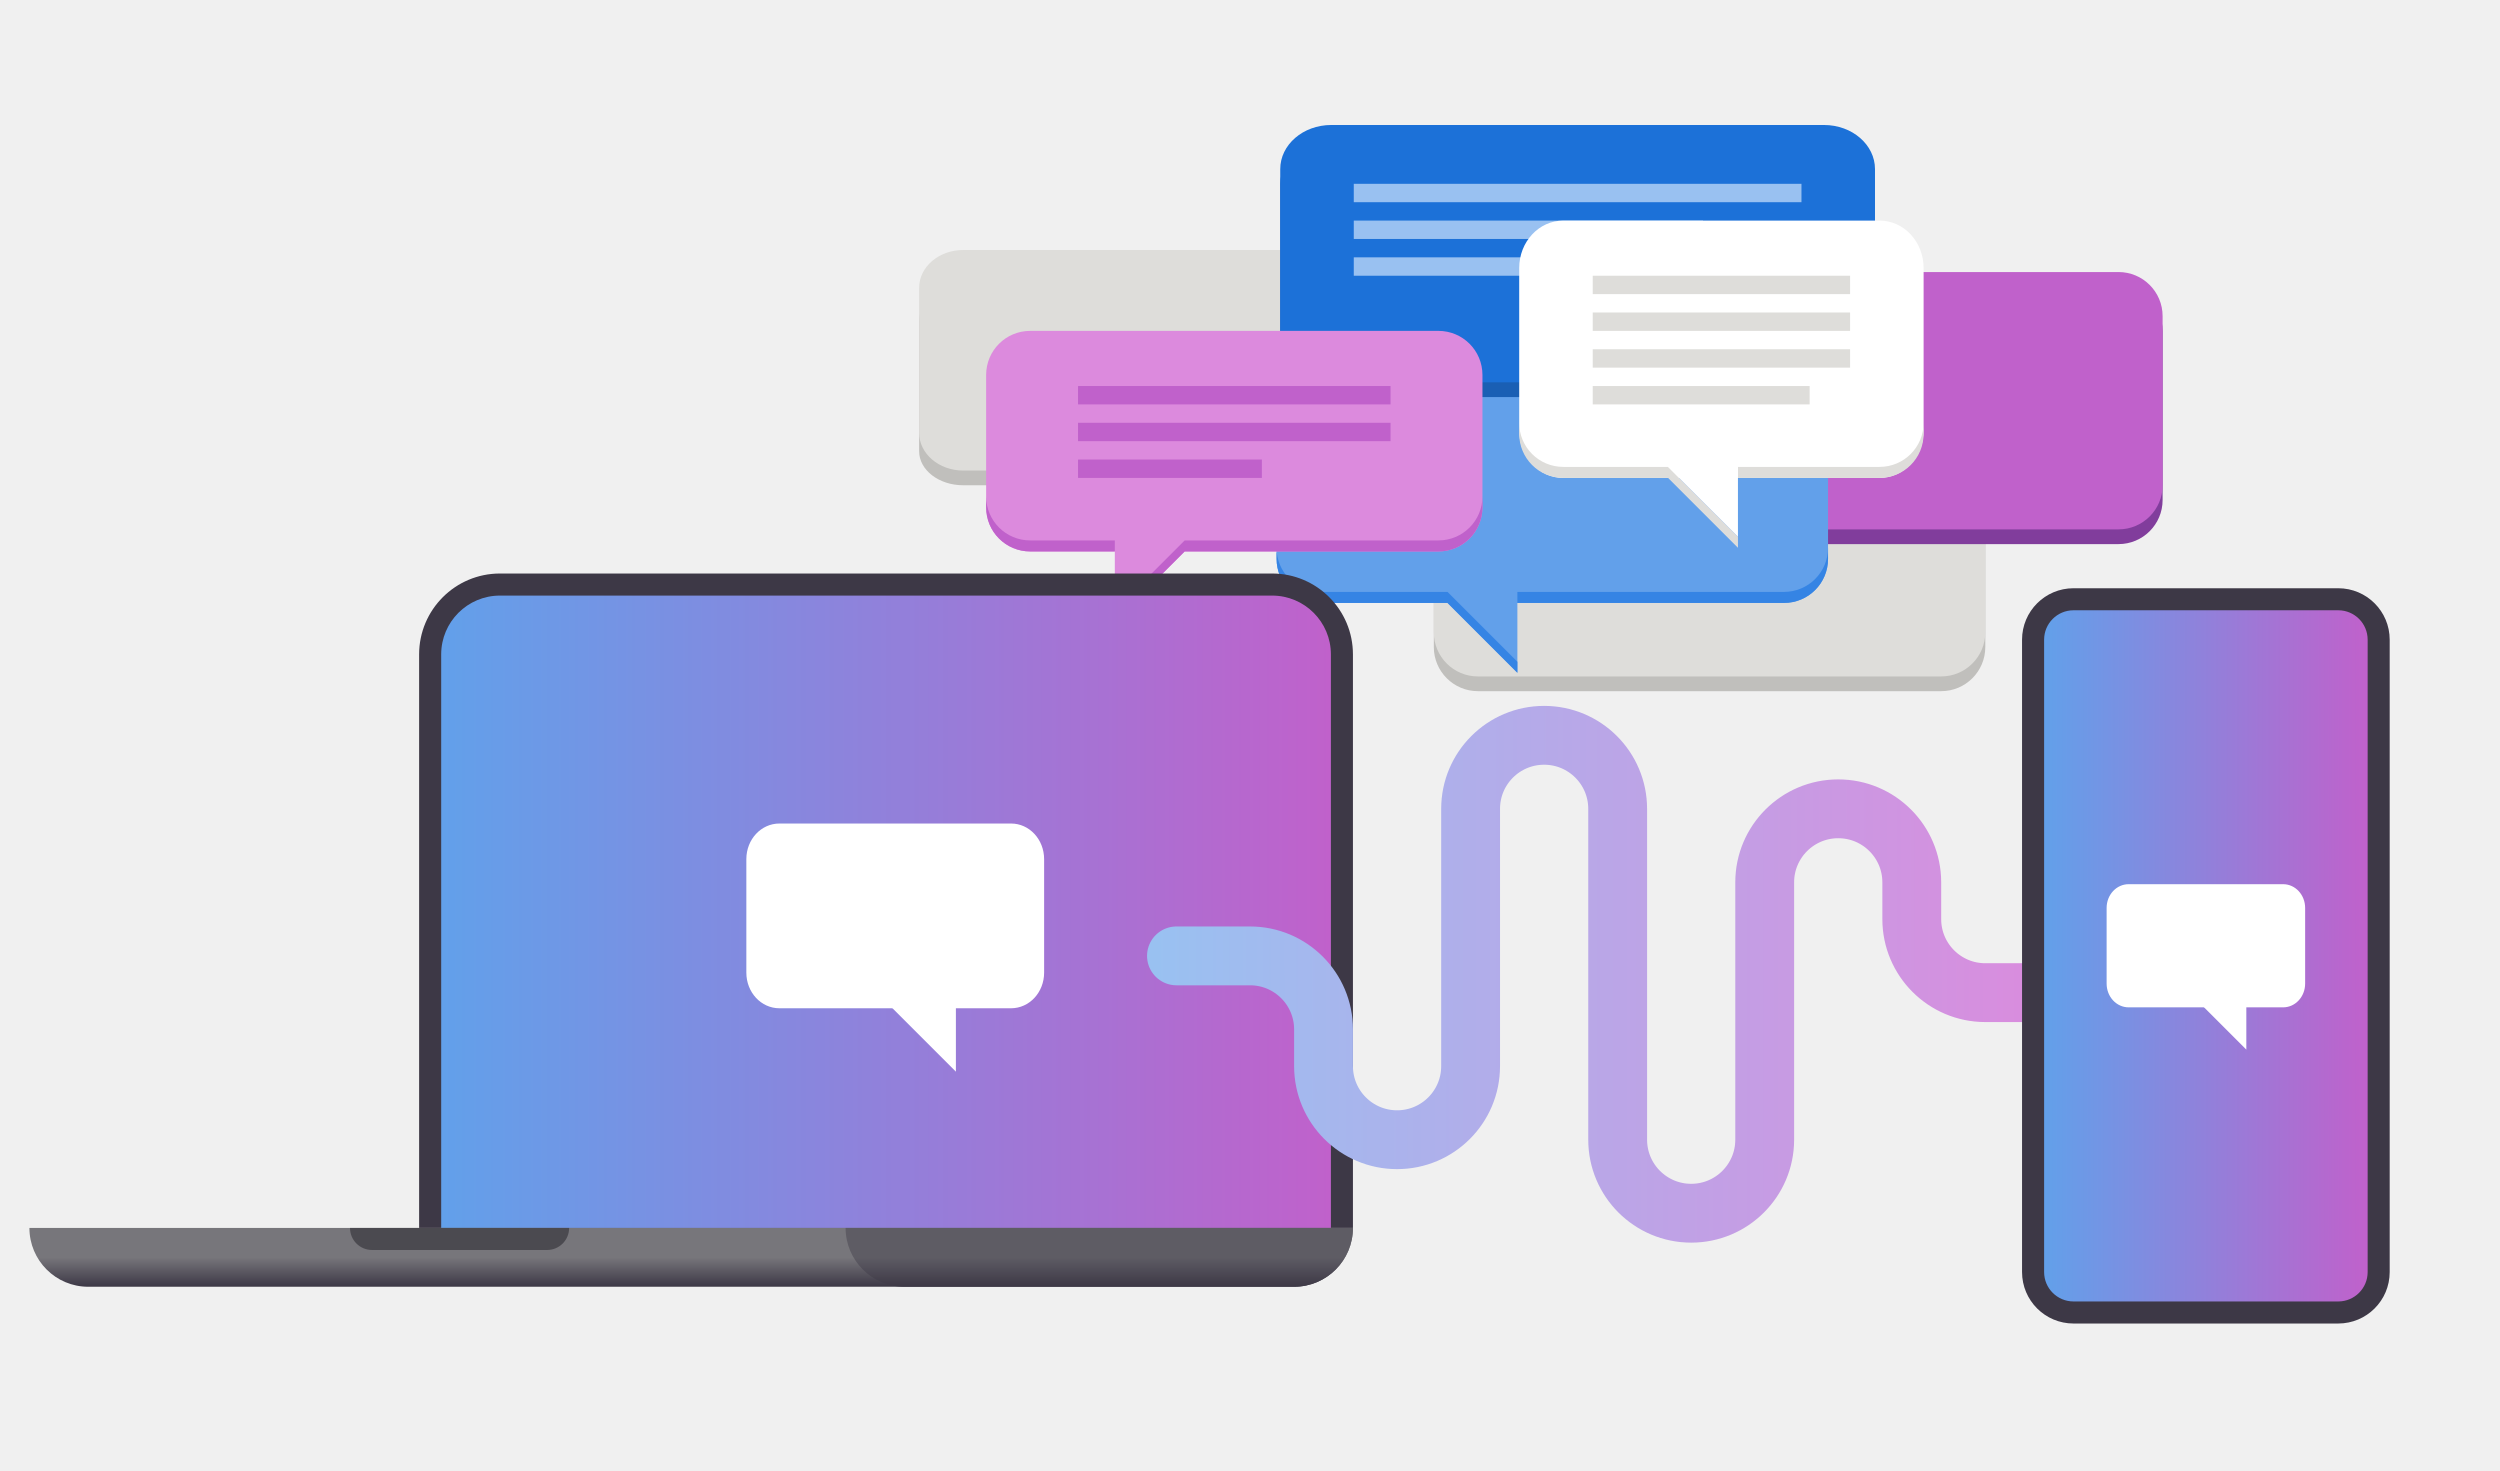
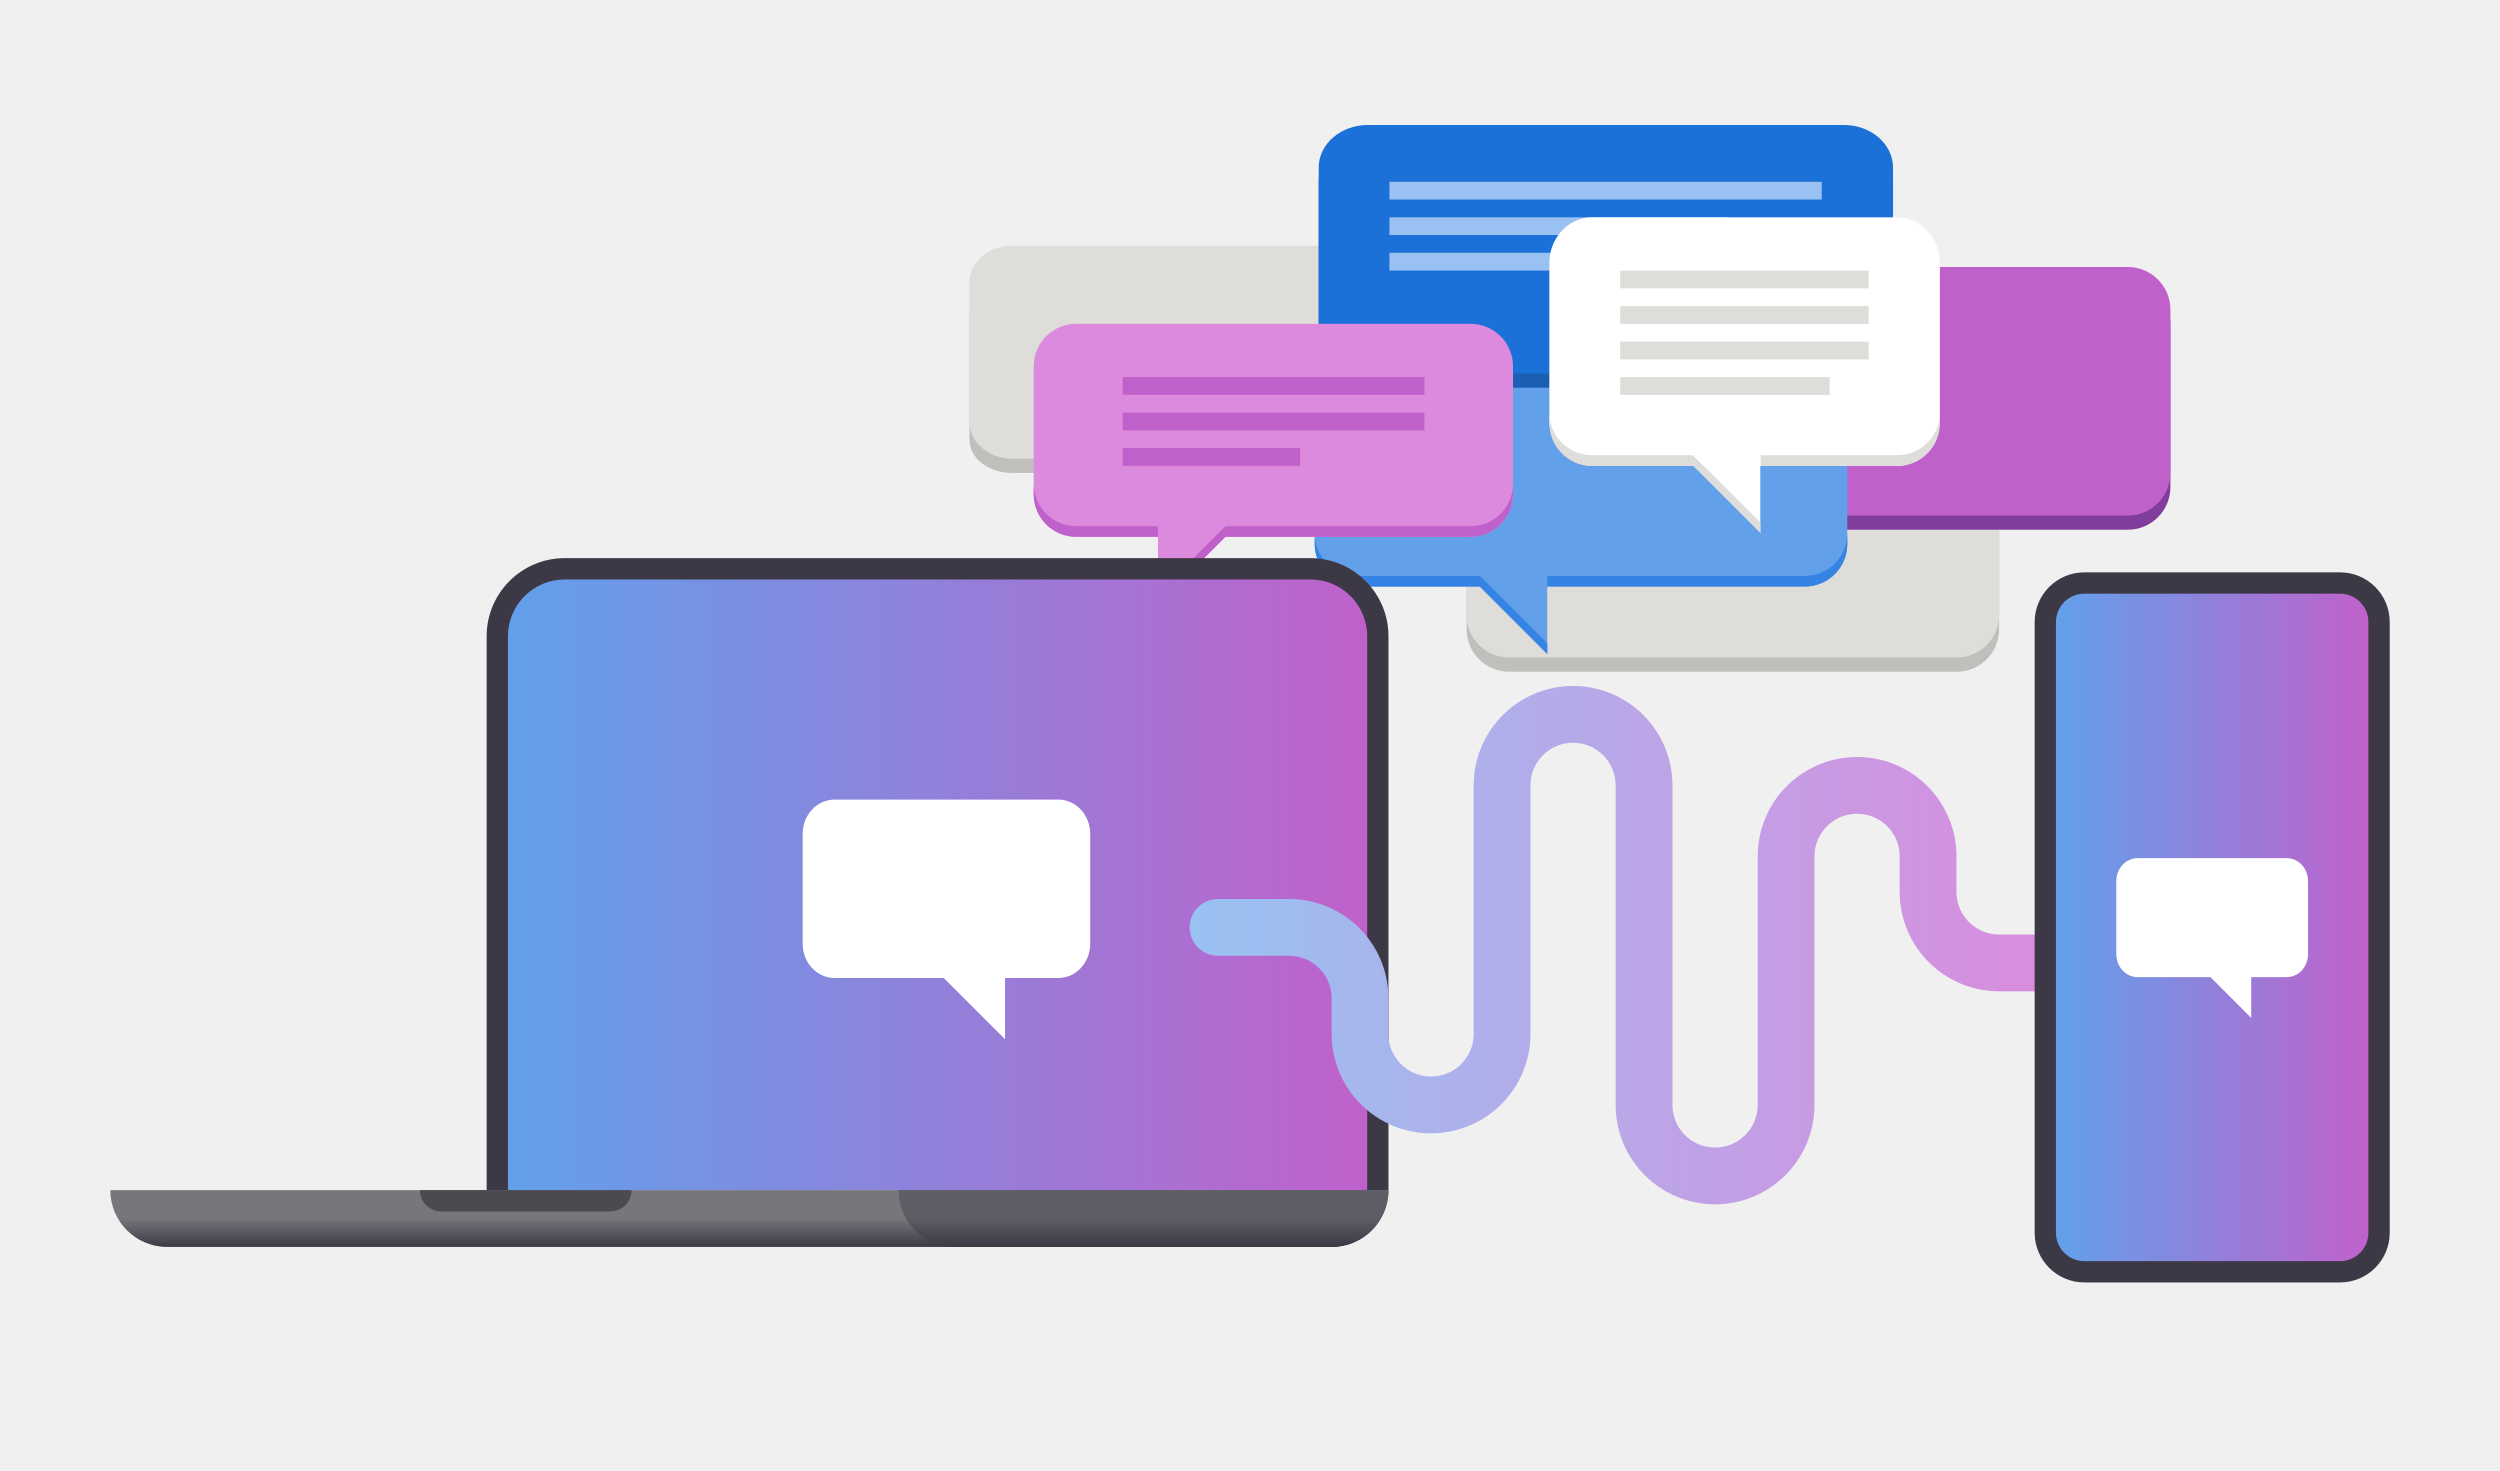
- <svg xmlns="http://www.w3.org/2000/svg" xmlns:xlink="http://www.w3.org/1999/xlink" width="340" height="200" viewBox="0 0 89.958 52.917" version="1.1" id="svg8662">
-   <defs id="defs8656">
-     <linearGradient id="linearGradient104655">
-       <stop style="stop-color:#3d3846;stop-opacity:1" offset="0" id="stop104651" />
-       <stop style="stop-color:#5e5c64;stop-opacity:1" offset="1" id="stop104653" />
+ <svg xmlns="http://www.w3.org/2000/svg" xmlns:xlink="http://www.w3.org/1999/xlink" width="340" height="200" version="1.1" viewBox="0 0 89.958 52.917">
+   <defs>
+     <linearGradient id="linearGradient82129">
+       <stop stop-color="#62a0ea" offset="0" />
+       <stop stop-color="#c061cb" offset="1" />
    </linearGradient>
-     <linearGradient id="linearGradient82129">
-       <stop style="stop-color:#62a0ea;stop-opacity:1;" offset="0" id="stop82125" />
-       <stop style="stop-color:#c061cb;stop-opacity:1" offset="1" id="stop82127" />
+     <linearGradient id="linearGradient39055" x1="34.925" x2="67.944" y1="35.057" y2="35.057" gradientTransform="matrix(.96573 0 0 .96573 9.3346 .15412)" gradientUnits="userSpaceOnUse">
+       <stop stop-color="#99c1f1" offset="0" />
+       <stop stop-color="#dc8add" offset="1" />
    </linearGradient>
-     <linearGradient id="linearGradient70265">
-       <stop style="stop-color:#99c1f1;stop-opacity:1" offset="0" id="stop70261" />
-       <stop style="stop-color:#dc8add;stop-opacity:1" offset="1" id="stop70263" />
+     <linearGradient id="linearGradient82131" x1="11.201" x2="32.544" y1="33.249" y2="33.249" gradientTransform="matrix(1.5 0 0 1.5 -.92604 -15.875)" gradientUnits="userSpaceOnUse" xlink:href="#linearGradient82129" />
+     <linearGradient id="linearGradient82161" x1="73.554" x2="85.196" y1="31.75" y2="31.75" gradientTransform="matrix(.96573 0 0 .96573 2.9467 2.7093)" gradientUnits="userSpaceOnUse" xlink:href="#linearGradient82129" />
+     <linearGradient id="linearGradient98041" x1="9.26" x2="9.26" y1="46.302" y2="45.244" gradientTransform="matrix(.96573 0 0 .96573 2.9467 .15412)" gradientUnits="userSpaceOnUse">
+       <stop stop-color="#3d3846" offset="0" />
+       <stop stop-color="#77767b" offset="1" />
    </linearGradient>
-     <linearGradient id="linearGradient56117">
-       <stop style="stop-color:#3d3846;stop-opacity:1" offset="0" id="stop56113" />
-       <stop style="stop-color:#77767b;stop-opacity:1" offset="1" id="stop56115" />
+     <linearGradient id="linearGradient98624" x1="9.26" x2="9.26" y1="46.302" y2="45.244" gradientTransform="matrix(.3702 0 0 .96573 31.939 .15412)" gradientUnits="userSpaceOnUse">
+       <stop stop-color="#3d3846" offset="0" />
+       <stop stop-color="#5e5c64" offset="1" />
    </linearGradient>
-     <linearGradient xlink:href="#linearGradient70265" id="linearGradient39055" x1="34.925" y1="35.057" x2="67.944" y2="35.057" gradientUnits="userSpaceOnUse" gradientTransform="translate(6.614584)" />
-     <linearGradient xlink:href="#linearGradient82129" id="linearGradient82131" x1="11.201" y1="33.249" x2="32.544" y2="33.249" gradientUnits="userSpaceOnUse" gradientTransform="matrix(1.5,0,0,1.5,-0.9260416,-15.875)" />
-     <linearGradient xlink:href="#linearGradient82129" id="linearGradient82161" x1="73.554" y1="31.75" x2="85.196" y2="31.75" gradientUnits="userSpaceOnUse" gradientTransform="translate(0,2.645833)" />
-     <linearGradient xlink:href="#linearGradient56117" id="linearGradient98041" x1="9.26" y1="46.302" x2="9.26" y2="45.244" gradientUnits="userSpaceOnUse" />
-     <linearGradient xlink:href="#linearGradient104655" id="linearGradient98624" gradientUnits="userSpaceOnUse" x1="9.26" y1="46.302" x2="9.26" y2="45.244" gradientTransform="matrix(0.3833333,0,0,1,30.02139,0)" />
-     <clipPath clipPathUnits="userSpaceOnUse" id="clipPath99524">
-       <rect style="fill:#dc8add;fill-opacity:1;stroke-width:2.117;stroke-linecap:round;stroke-linejoin:round;stroke-miterlimit:4;stroke-dasharray:none;stroke-dashoffset:26.4" id="rect99526" width="35.719" height="26.458" x="14.552" y="17.727" />
+     <clipPath id="clipPath99524">
+       <rect x="14.552" y="17.727" width="35.719" height="26.458" fill="#dc8add" stroke-dashoffset="26.4" stroke-linecap="round" stroke-linejoin="round" stroke-width="2.117" />
    </clipPath>
  </defs>
-   <g id="g77929" transform="translate(-26.22386,0.2645833)">
-     <rect y="10.054" x="59.297" height="7.143" width="18.521" id="rect77923" style="color:#000000;clip-rule:nonzero;display:inline;overflow:visible;visibility:visible;color-interpolation:sRGB;color-interpolation-filters:linearRGB;fill:#c0bfbc;fill-opacity:1;fill-rule:nonzero;stroke:none;stroke-width:0.006;stroke-linecap:round;stroke-linejoin:round;stroke-miterlimit:4;stroke-dasharray:none;stroke-dashoffset:0;stroke-opacity:1;marker:none;color-rendering:auto;image-rendering:auto;shape-rendering:auto;text-rendering:auto;enable-background:accumulate" rx="1.587" ry="1.225" />
-     <rect y="8.731" x="59.297" height="7.937" width="18.521" id="rect77925" style="color:#000000;clip-rule:nonzero;display:inline;overflow:visible;visibility:visible;color-interpolation:sRGB;color-interpolation-filters:linearRGB;fill:#deddda;fill-opacity:1;fill-rule:nonzero;stroke:none;stroke-width:0.006;stroke-linecap:round;stroke-linejoin:round;stroke-miterlimit:4;stroke-dasharray:none;stroke-dashoffset:0;stroke-opacity:1;marker:none;color-rendering:auto;image-rendering:auto;shape-rendering:auto;text-rendering:auto;enable-background:accumulate" rx="1.587" ry="1.361" />
+   <g transform="matrix(.96573 0 0 .96573 -22.379 .40964)" shape-rendering="auto">
+     <rect x="59.297" y="10.054" width="18.521" height="7.144" rx="1.587" ry="1.225" color="#000000" color-rendering="auto" fill="#c0bfbc" image-rendering="auto" />
+     <rect x="59.297" y="8.731" width="18.521" height="7.937" rx="1.587" ry="1.361" color="#000000" color-rendering="auto" fill="#deddda" image-rendering="auto" />
  </g>
-   <g id="g72761" transform="translate(7.9375,8.466667)">
-     <g id="g72759">
-       <rect y="7.144" x="43.656" height="9.26" width="19.844" id="rect72755" style="color:#000000;clip-rule:nonzero;display:inline;overflow:visible;visibility:visible;color-interpolation:sRGB;color-interpolation-filters:linearRGB;fill:#c0bfbc;fill-opacity:1;fill-rule:nonzero;stroke:none;stroke-width:0.006;stroke-linecap:round;stroke-linejoin:round;stroke-miterlimit:4;stroke-dasharray:none;stroke-dashoffset:0;stroke-opacity:1;marker:none;color-rendering:auto;image-rendering:auto;shape-rendering:auto;text-rendering:auto;enable-background:accumulate" rx="1.587" ry="1.587" />
-       <rect y="6.614" x="43.656" height="9.26" width="19.844" id="rect72757" style="color:#000000;clip-rule:nonzero;display:inline;overflow:visible;visibility:visible;color-interpolation:sRGB;color-interpolation-filters:linearRGB;fill:#deddda;fill-opacity:1;fill-rule:nonzero;stroke:none;stroke-width:0.006;stroke-linecap:round;stroke-linejoin:round;stroke-miterlimit:4;stroke-dasharray:none;stroke-dashoffset:0;stroke-opacity:1;marker:none;color-rendering:auto;image-rendering:auto;shape-rendering:auto;text-rendering:auto;enable-background:accumulate" rx="1.587" ry="1.587" />
+   <g transform="matrix(.96573 0 0 .96573 10.612 8.3307)">
+     <g shape-rendering="auto">
+       <rect x="43.656" y="7.144" width="19.844" height="9.26" rx="1.587" ry="1.587" color="#000000" color-rendering="auto" fill="#c0bfbc" image-rendering="auto" />
+       <rect x="43.656" y="6.614" width="19.844" height="9.26" rx="1.587" ry="1.587" color="#000000" color-rendering="auto" fill="#deddda" image-rendering="auto" />
    </g>
  </g>
-   <rect y="10.319" x="59.297" height="9.26" width="18.521" id="rect72763" style="color:#000000;clip-rule:nonzero;display:inline;overflow:visible;visibility:visible;color-interpolation:sRGB;color-interpolation-filters:linearRGB;fill:#813d9c;fill-opacity:1;fill-rule:nonzero;stroke:none;stroke-width:0.006;stroke-linecap:round;stroke-linejoin:round;stroke-miterlimit:4;stroke-dasharray:none;stroke-dashoffset:0;stroke-opacity:1;marker:none;color-rendering:auto;image-rendering:auto;shape-rendering:auto;text-rendering:auto;enable-background:accumulate" rx="1.587" ry="1.587" />
-   <rect y="9.789" x="59.297" height="9.26" width="18.521" id="rect72765" style="color:#000000;clip-rule:nonzero;display:inline;overflow:visible;visibility:visible;color-interpolation:sRGB;color-interpolation-filters:linearRGB;fill:#c061cb;fill-opacity:1;fill-rule:nonzero;stroke:none;stroke-width:0.006;stroke-linecap:round;stroke-linejoin:round;stroke-miterlimit:4;stroke-dasharray:none;stroke-dashoffset:0;stroke-opacity:1;marker:none;color-rendering:auto;image-rendering:auto;shape-rendering:auto;text-rendering:auto;enable-background:accumulate" rx="1.587" ry="1.587" />
-   <g transform="matrix(0.1984372,0,0,0.1984372,839.155,59.16321)" id="g72771" style="stroke-width:0.667">
-     <path style="display:inline;fill:#62a0ea;fill-opacity:1;fill-rule:evenodd;stroke:none;stroke-width:0.008px;stroke-linecap:butt;stroke-linejoin:miter;stroke-opacity:1;enable-background:new" d="m -3989.334,-232.711 c -4.432,0 -8,3.568 -8,8 v 27.898 c 0,4.432 3.568,8 8,8 h 23 l 12.667,12.667 v -12.667 h 48.334 c 4.432,0 8,-3.568 8,-8 v -27.898 c 0,-4.432 -3.568,-8 -8,-8 z" id="path72767" />
-     <path id="path72769" d="m -3997.334,-198.812 v 2 c 0,4.432 3.568,8 8,8 h 23 l 12.667,12.667 v -2 l -12.667,-12.667 h -23 c -4.432,0 -8,-3.568 -8,-8 z m 100,0 c 0,4.432 -3.568,8 -8,8 h -48.334 v 2 h 48.334 c 4.432,0 8,-3.568 8,-8 z" style="display:inline;fill:#3584e4;fill-opacity:1;fill-rule:evenodd;stroke:none;stroke-width:0.008px;stroke-linecap:butt;stroke-linejoin:miter;stroke-opacity:1;enable-background:new" />
+   <rect x="60.212" y="10.119" width="17.886" height="8.943" rx="1.533" ry="1.533" color="#000000" color-rendering="auto" fill="#813d9c" image-rendering="auto" shape-rendering="auto" />
+   <rect x="60.212" y="9.608" width="17.886" height="8.943" rx="1.533" ry="1.533" color="#000000" color-rendering="auto" fill="#c061cb" image-rendering="auto" shape-rendering="auto" />
+   <g transform="matrix(.19164 0 0 .19164 813.35 57.29)" fill-rule="evenodd" stroke-width=".667">
+     <path d="m-3989.3-232.71c-4.432 0-8 3.568-8 8v27.898c0 4.432 3.568 8 8 8h23l12.667 12.667v-12.667h48.334c4.432 0 8-3.568 8-8v-27.898c0-4.432-3.568-8-8-8z" enable-background="new" fill="#62a0ea" />
+     <path d="m-3997.3-198.81v2c0 4.432 3.568 8 8 8h23l12.667 12.667v-2l-12.667-12.667h-23c-4.432 0-8-3.568-8-8zm100 0c0 4.432-3.568 8-8 8h-48.334v2h48.334c4.432 0 8-3.568 8-8z" enable-background="new" fill="#3584e4" />
  </g>
-   <g transform="matrix(0.2108395,0,0,0.1322915,781.8972,63.69551)" id="g72785" style="stroke-width:0.792">
-     <rect y="-443.48" x="-3490" height="70" width="101.505" id="rect72773" style="color:#000000;clip-rule:nonzero;display:inline;overflow:visible;visibility:visible;opacity:1;color-interpolation:sRGB;color-interpolation-filters:linearRGB;fill:#1a5fb4;fill-opacity:1;fill-rule:nonzero;stroke:none;stroke-width:0.042;stroke-linecap:round;stroke-linejoin:round;stroke-miterlimit:4;stroke-dasharray:none;stroke-dashoffset:0;stroke-opacity:1;marker:none;color-rendering:auto;image-rendering:auto;shape-rendering:auto;text-rendering:auto;enable-background:accumulate" rx="8.7" ry="12" />
-     <rect y="-447.48" x="-3490" height="70" width="101.505" id="rect72775" style="color:#000000;clip-rule:nonzero;display:inline;overflow:visible;visibility:visible;opacity:1;color-interpolation:sRGB;color-interpolation-filters:linearRGB;fill:#1c71d8;fill-opacity:1;fill-rule:nonzero;stroke:none;stroke-width:0.042;stroke-linecap:round;stroke-linejoin:round;stroke-miterlimit:4;stroke-dasharray:none;stroke-dashoffset:0;stroke-opacity:1;marker:none;color-rendering:auto;image-rendering:auto;shape-rendering:auto;text-rendering:auto;enable-background:accumulate" rx="8.7" ry="12" />
-     <g id="g72783" style="fill:#99c1f1" transform="translate(8.0037955e-5,0.5000064)">
-       <rect y="-431.98" x="-3477.451" height="5" width="76.407" id="rect72777" style="fill:#99c1f1;fill-opacity:1;stroke:none;stroke-width:12.556;stroke-linecap:round;stroke-linejoin:round;stroke-miterlimit:4;stroke-dasharray:none;stroke-dashoffset:0;stroke-opacity:1" />
-       <rect y="-421.98" x="-3477.451" height="5" width="59.608" id="rect72779" style="fill:#99c1f1;fill-opacity:1;stroke:none;stroke-width:11.09;stroke-linecap:round;stroke-linejoin:round;stroke-miterlimit:4;stroke-dasharray:none;stroke-dashoffset:0;stroke-opacity:1" />
-       <rect style="fill:#99c1f1;fill-opacity:1;stroke:none;stroke-width:11.09;stroke-linecap:round;stroke-linejoin:round;stroke-miterlimit:4;stroke-dasharray:none;stroke-dashoffset:0;stroke-opacity:1" id="rect72781" width="37.02" height="5" x="-3477.451" y="-411.98" />
+   <g transform="matrix(.20361 0 0 .12776 758.05 61.667)" stroke-width=".792">
+     <rect x="-3490" y="-443.48" width="101.5" height="70" rx="8.7" ry="12" color="#000000" color-rendering="auto" fill="#1a5fb4" image-rendering="auto" shape-rendering="auto" />
+     <rect x="-3490" y="-447.48" width="101.5" height="70" rx="8.7" ry="12" color="#000000" color-rendering="auto" fill="#1c71d8" image-rendering="auto" shape-rendering="auto" />
+     <g transform="translate(8.0038e-5 .50001)" fill="#99c1f1">
+       <rect x="-3477.5" y="-431.98" width="76.407" height="5" />
+       <rect x="-3477.5" y="-421.98" width="59.608" height="5" />
+       <rect x="-3477.5" y="-411.98" width="37.02" height="5" />
    </g>
  </g>
-   <g transform="matrix(0.1984372,0,0,0.1984372,813.6889,55.06218)" id="g72797" style="stroke-width:0.667">
-     <path id="path72787" d="m -3913.667,-217.48 c -4.432,0 -8,3.568 -8,8 v 24 c 0,4.432 3.568,8 8,8 h 15.333 v 12.667 l 12.667,-12.667 h 46 c 4.432,0 8,-3.568 8,-8 v -24 c 0,-4.432 -3.568,-8 -8,-8 z" style="display:inline;fill:#dc8add;fill-opacity:1;fill-rule:evenodd;stroke:none;stroke-width:0.008px;stroke-linecap:butt;stroke-linejoin:miter;stroke-opacity:1;enable-background:new" />
-     <path id="path72789" d="m -3921.667,-187.48 v 2 c 0,4.432 3.568,8 8,8 h 15.333 v -2 h -15.333 c -4.432,0 -8,-3.568 -8,-8 z m 90,0 c 0,4.432 -3.568,8 -8,8 h -46 l -12.667,12.667 v 2 l 12.667,-12.667 h 46 c 4.432,0 8,-3.568 8,-8 z" style="display:inline;fill:#c061cb;fill-opacity:1;fill-rule:evenodd;stroke:none;stroke-width:0.008px;stroke-linecap:butt;stroke-linejoin:miter;stroke-opacity:1;enable-background:new" />
-     <rect style="opacity:1;fill:#c061cb;fill-opacity:1;stroke:none;stroke-width:9.333;stroke-linecap:round;stroke-linejoin:round;stroke-miterlimit:4;stroke-dasharray:none;stroke-dashoffset:0;stroke-opacity:1" id="rect72791" width="56.667" height="3.333" x="-3905" y="-207.48" />
-     <rect style="opacity:1;fill:#c061cb;fill-opacity:1;stroke:none;stroke-width:9.333;stroke-linecap:round;stroke-linejoin:round;stroke-miterlimit:4;stroke-dasharray:none;stroke-dashoffset:0;stroke-opacity:1" id="rect72793" width="56.667" height="3.333" x="-3905" y="-200.814" />
-     <rect y="-194.147" x="-3905" height="3.333" width="33.333" id="rect72795" style="opacity:1;fill:#c061cb;fill-opacity:1;stroke:none;stroke-width:9.333;stroke-linecap:round;stroke-linejoin:round;stroke-miterlimit:4;stroke-dasharray:none;stroke-dashoffset:0;stroke-opacity:1" />
-   </g>
-   <g id="g72817" transform="matrix(0.4999993,0,0,0.4999993,35.48354,3.571624)">
-     <g id="g72813" transform="matrix(0.2645833,0,0,0.2645833,939.2708,123.1583)">
-       <g style="stroke-width:0.667" transform="matrix(1.5,0,0,1.5,2465,-75.9122)" id="g72803">
-         <path style="display:inline;fill:#ffffff;fill-opacity:1;fill-rule:evenodd;stroke:none;stroke-width:0.008px;stroke-linecap:butt;stroke-linejoin:miter;stroke-opacity:1;enable-background:new" d="m -3905.333,-237.712 c -4.432,0 -8,3.842 -8,8.615 v 29.436 c 0,4.773 3.568,8.615 8,8.615 H -3848 c 4.432,0 8,-3.842 8,-8.615 v -29.436 c 0,-4.773 -3.568,-8.615 -8,-8.615 z" id="path72799" />
-         <path id="path72801" d="m -3913.333,-201.045 v 2 c 0,4.432 3.568,8 8,8 h 19 l 12.667,12.667 v -2 l -12.667,-12.667 h -19 c -4.432,0 -8,-3.568 -8,-8 z m 73.333,0 c 0,4.432 -3.568,8 -8,8 h -25.667 v 2 H -3848 c 4.432,0 8,-3.568 8,-8 z" style="display:inline;fill:#deddda;fill-opacity:1;fill-rule:evenodd;stroke:none;stroke-width:0.008px;stroke-linecap:butt;stroke-linejoin:miter;stroke-opacity:1;enable-background:new" />
-       </g>
-       <rect y="-407.48" x="-3385" height="5" width="70" id="rect72805" style="opacity:1;fill:#deddda;fill-opacity:1;stroke:none;stroke-width:14;stroke-linecap:round;stroke-linejoin:round;stroke-miterlimit:4;stroke-dasharray:none;stroke-dashoffset:0;stroke-opacity:1" />
-       <rect y="-397.48" x="-3385" height="5" width="70" id="rect72807" style="opacity:1;fill:#deddda;fill-opacity:1;stroke:none;stroke-width:14;stroke-linecap:round;stroke-linejoin:round;stroke-miterlimit:4;stroke-dasharray:none;stroke-dashoffset:0;stroke-opacity:1" />
-       <rect style="opacity:1;fill:#deddda;fill-opacity:1;stroke:none;stroke-width:14;stroke-linecap:round;stroke-linejoin:round;stroke-miterlimit:4;stroke-dasharray:none;stroke-dashoffset:0;stroke-opacity:1" id="rect72809" width="59" height="5" x="-3385" y="-387.48" />
-       <rect y="-417.48" x="-3385" height="5" width="70" id="rect72811" style="opacity:1;fill:#deddda;fill-opacity:1;stroke:none;stroke-width:14;stroke-linecap:round;stroke-linejoin:round;stroke-miterlimit:4;stroke-dasharray:none;stroke-dashoffset:0;stroke-opacity:1" />
-     </g>
-     <path style="fill:#ffffff;fill-opacity:1;stroke:none;stroke-width:0.265px;stroke-linecap:butt;stroke-linejoin:miter;stroke-opacity:1" d="m 54.107,26.458 v 5.027 l -5.027,-5.027 z" id="path72815" />
-   </g>
-   <g id="g137252" transform="matrix(0.2645833,0,0,0.2620873,931.3333,121.813)" style="stroke-width:1.005" />
-   <g id="g99322" clip-path="url(#clipPath99524)">
-     <rect style="fill:#3d3846;stroke-width:3.08;stroke-linecap:round;stroke-linejoin:round;stroke-dashoffset:26.4" id="rect4199" width="33.602" height="26.988" x="15.081" y="20.637" rx="2.91" />
-     <rect style="fill:url(#linearGradient82131);fill-opacity:1;stroke-width:3.143;stroke-linecap:round;stroke-linejoin:round;stroke-dashoffset:26.4" id="rect47002" width="32.015" height="25.135" x="15.875" y="21.431" rx="2.117" />
-   </g>
-   <g id="g9559" transform="matrix(1.5,0,0,1.5,6.636948,-1.705733)" style="fill:#ffffff;fill-opacity:1">
-     <g id="g9536" transform="matrix(0.4999996,0,0,0.4999996,5.416508,8.065113)" style="fill:#ffffff;fill-opacity:1">
-       <path style="display:inline;fill:#ffffff;fill-opacity:1;fill-rule:evenodd;stroke:none;stroke-width:0.001px;stroke-linecap:butt;stroke-linejoin:miter;stroke-opacity:1;enable-background:new" d="m 17.712,25.655 c -0.879,0 -1.587,0.762 -1.587,1.71 v 5.444 c 0,0.947 0.708,1.71 1.587,1.71 h 11.113 c 0.879,0 1.587,-0.762 1.587,-1.71 v -5.444 c 0,-0.947 -0.708,-1.71 -1.587,-1.71 z" id="path137290-3" />
-       <path style="fill:#ffffff;fill-opacity:1;stroke:none;stroke-width:0.265px;stroke-linecap:butt;stroke-linejoin:miter;stroke-opacity:1" d="m 26.179,32.534 v 5.027 l -5.027,-5.027 z" id="path62781-6" />
+   <g transform="matrix(.19164 0 0 .19164 788.75 53.329)" stroke-width=".667">
+     <path d="m-3913.7-217.48c-4.432 0-8 3.568-8 8v24c0 4.432 3.568 8 8 8h15.333v12.667l12.667-12.667h46c4.432 0 8-3.568 8-8v-24c0-4.432-3.568-8-8-8z" enable-background="new" fill="#dc8add" fill-rule="evenodd" />
+     <g fill="#c061cb">
+       <path d="m-3921.7-187.48v2c0 4.432 3.568 8 8 8h15.333v-2h-15.333c-4.432 0-8-3.568-8-8zm90 0c0 4.432-3.568 8-8 8h-46l-12.667 12.667v2l12.667-12.667h46c4.432 0 8-3.568 8-8z" enable-background="new" fill-rule="evenodd" />
+       <rect x="-3905" y="-207.48" width="56.667" height="3.333" />
+       <rect x="-3905" y="-200.81" width="56.667" height="3.333" />
+       <rect x="-3905" y="-194.15" width="33.333" height="3.333" />
    </g>
  </g>
-   <path style="fill:none;stroke:url(#linearGradient39055);stroke-width:2.117;stroke-linecap:round;stroke-linejoin:round;stroke-miterlimit:4;stroke-dasharray:none;stroke-opacity:1" d="m 42.333,34.396 h 2.646 A 2.646,2.646 45 0 1 47.625,37.042 v 1.323 a 2.646,2.646 45 0 0 2.646,2.646 h 0 a 2.646,2.646 135 0 0 2.646,-2.646 v -9.26 a 2.646,2.646 135 0 1 2.646,-2.646 2.646,2.646 45 0 1 2.646,2.646 V 41.01 A 2.646,2.646 45 0 0 60.854,43.656 2.646,2.646 135 0 0 63.5,41.01 V 31.75 a 2.646,2.646 135 0 1 2.646,-2.646 h 0 a 2.646,2.646 45 0 1 2.646,2.646 v 1.323 a 2.646,2.646 45 0 0 2.646,2.646 h 2.646" id="path22180" />
-   <rect style="fill:#3d3846;stroke-width:2.117;stroke-linecap:round;stroke-linejoin:round;stroke-dashoffset:26.4" id="rect37332" width="13.229" height="26.458" x="72.76" y="21.167" rx="1.852" ry="1.852" />
-   <rect style="fill:url(#linearGradient82161);fill-opacity:1;stroke-width:2.117;stroke-linecap:round;stroke-linejoin:round;stroke-dashoffset:26.4" id="rect43271" width="11.642" height="24.871" x="73.554" y="21.96" rx="1.058" ry="1.058" />
-   <g id="g45487" transform="translate(62.32428,10.92344)" style="fill:#ffffff">
-     <g id="g45485" transform="matrix(0.4999996,0,0,0.4999996,5.416508,8.065113)" style="fill:#ffffff">
-       <path style="display:inline;fill:#ffffff;fill-opacity:1;fill-rule:evenodd;stroke:none;stroke-width:0.001px;stroke-linecap:butt;stroke-linejoin:miter;stroke-opacity:1;enable-background:new" d="m 17.712,25.655 c -0.879,0 -1.587,0.762 -1.587,1.71 v 5.444 c 0,0.947 0.708,1.71 1.587,1.71 h 11.113 c 0.879,0 1.587,-0.762 1.587,-1.71 v -5.444 c 0,-0.947 -0.708,-1.71 -1.587,-1.71 z" id="path45481" />
-       <path style="fill:#ffffff;fill-opacity:1;stroke:none;stroke-width:0.265px;stroke-linecap:butt;stroke-linejoin:miter;stroke-opacity:1" d="m 26.179,32.534 v 5.027 l -5.027,-5.027 z" id="path45483" />
+   <g transform="matrix(.48287 0 0 .48287 37.214 3.6034)">
+     <g transform="matrix(.26458 0 0 .26458 939.27 123.16)">
+       <g transform="matrix(1.5 0 0 1.5 2465 -75.912)" fill-rule="evenodd" stroke-width=".667">
+         <path d="m-3905.3-237.71c-4.432 0-8 3.842-8 8.615v29.436c0 4.773 3.568 8.615 8 8.615h57.333c4.432 0 8-3.842 8-8.615v-29.436c0-4.773-3.568-8.615-8-8.615z" enable-background="new" fill="#fff" />
+         <path d="m-3913.3-201.05v2c0 4.432 3.568 8 8 8h19l12.667 12.667v-2l-12.667-12.667h-19c-4.432 0-8-3.568-8-8zm73.333 0c0 4.432-3.568 8-8 8h-25.667v2h25.667c4.432 0 8-3.568 8-8z" enable-background="new" fill="#deddda" />
+       </g>
+       <g fill="#deddda">
+         <rect x="-3385" y="-407.48" width="70" height="5" />
+         <rect x="-3385" y="-397.48" width="70" height="5" />
+         <rect x="-3385" y="-387.48" width="59" height="5" />
+         <rect x="-3385" y="-417.48" width="70" height="5" />
+       </g>
+     </g>
+     <path d="m54.107 26.458v5.027l-5.027-5.027z" fill="#fff" />
+   </g>
+   <g transform="matrix(.96573 0 0 .96573 2.9467 .15412)" clip-path="url(#clipPath99524)" stroke-dashoffset="26.4" stroke-linecap="round" stroke-linejoin="round">
+     <rect x="15.081" y="20.637" width="33.602" height="26.988" rx="2.91" fill="#3d3846" stroke-width="3.079" />
+     <rect x="15.875" y="21.431" width="32.015" height="25.135" rx="2.117" fill="url(#linearGradient82131)" stroke-width="3.143" />
+   </g>
+   <g transform="matrix(1.4486 0 0 1.4486 9.3562 -1.4932)" fill="#fff">
+     <g transform="matrix(.5 0 0 .5 5.4165 8.0651)" fill="#fff">
+       <path d="m17.712 25.655c-0.879 0-1.587 0.762-1.587 1.71v5.444c0 0.947 0.708 1.71 1.587 1.71h11.113c0.879 0 1.587-0.762 1.587-1.71v-5.444c0-0.947-0.708-1.71-1.587-1.71z" enable-background="new" fill-rule="evenodd" />
+       <path d="m26.179 32.534v5.027l-5.027-5.027z" />
    </g>
  </g>
-   <path id="rect95344" d="M 1.058,44.185 H 48.683 a 2.117,2.117 135 0 1 -2.117,2.117 H 3.175 A 2.117,2.117 45 0 1 1.058,44.185 Z" style="fill:url(#linearGradient98041);fill-opacity:1;stroke-width:3.125;stroke-linecap:round;stroke-linejoin:round;stroke-miterlimit:4;stroke-dasharray:none;stroke-dashoffset:26.4" />
-   <path id="path98517" style="fill:#4b4a50;stroke-width:2.117;stroke-linecap:round;stroke-linejoin:round;stroke-dashoffset:26.4;fill-opacity:1" d="m 12.594,44.185 c 0,0.44 0.354,0.794 0.794,0.794 h 6.297 c 0.44,0 0.794,-0.354 0.794,-0.794 z" />
-   <path id="path98618" d="m 30.427,44.185 h 18.256 a 2.117,2.117 135 0 1 -2.117,2.117 H 32.544 a 2.117,2.117 45 0 1 -2.117,-2.117 z" style="fill:url(#linearGradient98624);fill-opacity:1;stroke-width:1.935;stroke-linecap:round;stroke-linejoin:round;stroke-miterlimit:4;stroke-dasharray:none;stroke-dashoffset:26.4" />
+   <g stroke-linecap="round" stroke-linejoin="round" stroke-width="2.044">
+     <path d="m43.829 33.371h2.555a2.555 2.555 0 0 1 2.555 2.555v1.278a2.555 2.555 0 0 0 2.555 2.555 2.555 2.555 0 0 0 2.555-2.555v-8.943a2.555 2.555 0 0 1 2.555-2.555 2.555 2.555 0 0 1 2.555 2.555v11.498a2.555 2.555 0 0 0 2.555 2.555 2.555 2.555 0 0 0 2.555-2.555v-8.943a2.555 2.555 0 0 1 2.555-2.555 2.555 2.555 0 0 1 2.555 2.555v1.278a2.555 2.555 0 0 0 2.555 2.555h2.555" fill="none" stroke="url(#linearGradient39055)" />
+     <rect x="73.214" y="20.595" width="12.776" height="25.552" rx="1.789" ry="1.789" fill="#3d3846" stroke-dashoffset="26.4" />
+     <rect x="73.98" y="21.362" width="11.243" height="24.019" rx="1.022" ry="1.022" fill="url(#linearGradient82161)" stroke-dashoffset="26.4" />
+   </g>
+   <g transform="matrix(.96573 0 0 .96573 63.135 10.703)" fill="#fff">
+     <g transform="matrix(.5 0 0 .5 5.4165 8.0651)" fill="#fff">
+       <path d="m17.712 25.655c-0.879 0-1.587 0.762-1.587 1.71v5.444c0 0.947 0.708 1.71 1.587 1.71h11.113c0.879 0 1.587-0.762 1.587-1.71v-5.444c0-0.947-0.708-1.71-1.587-1.71z" enable-background="new" fill-rule="evenodd" />
+       <path d="m26.179 32.534v5.027l-5.027-5.027z" />
+     </g>
+   </g>
+   <g stroke-dashoffset="26.4" stroke-linecap="round" stroke-linejoin="round">
+     <path d="m3.969 42.825h45.993a2.044 2.044 0 0 1-2.044 2.044h-41.905a2.044 2.044 0 0 1-2.044-2.044z" fill="url(#linearGradient98041)" stroke-width="3.018" />
+     <path d="m15.109 42.825c0 0.425 0.342 0.767 0.767 0.767h6.081c0.425 0 0.767-0.342 0.767-0.767z" fill="#4b4a50" stroke-width="2.044" />
+     <path d="m32.331 42.825h17.631a2.044 2.044 0 0 1-2.044 2.044h-13.542a2.044 2.044 0 0 1-2.044-2.044z" fill="url(#linearGradient98624)" stroke-width="1.868" />
+   </g>
</svg>
